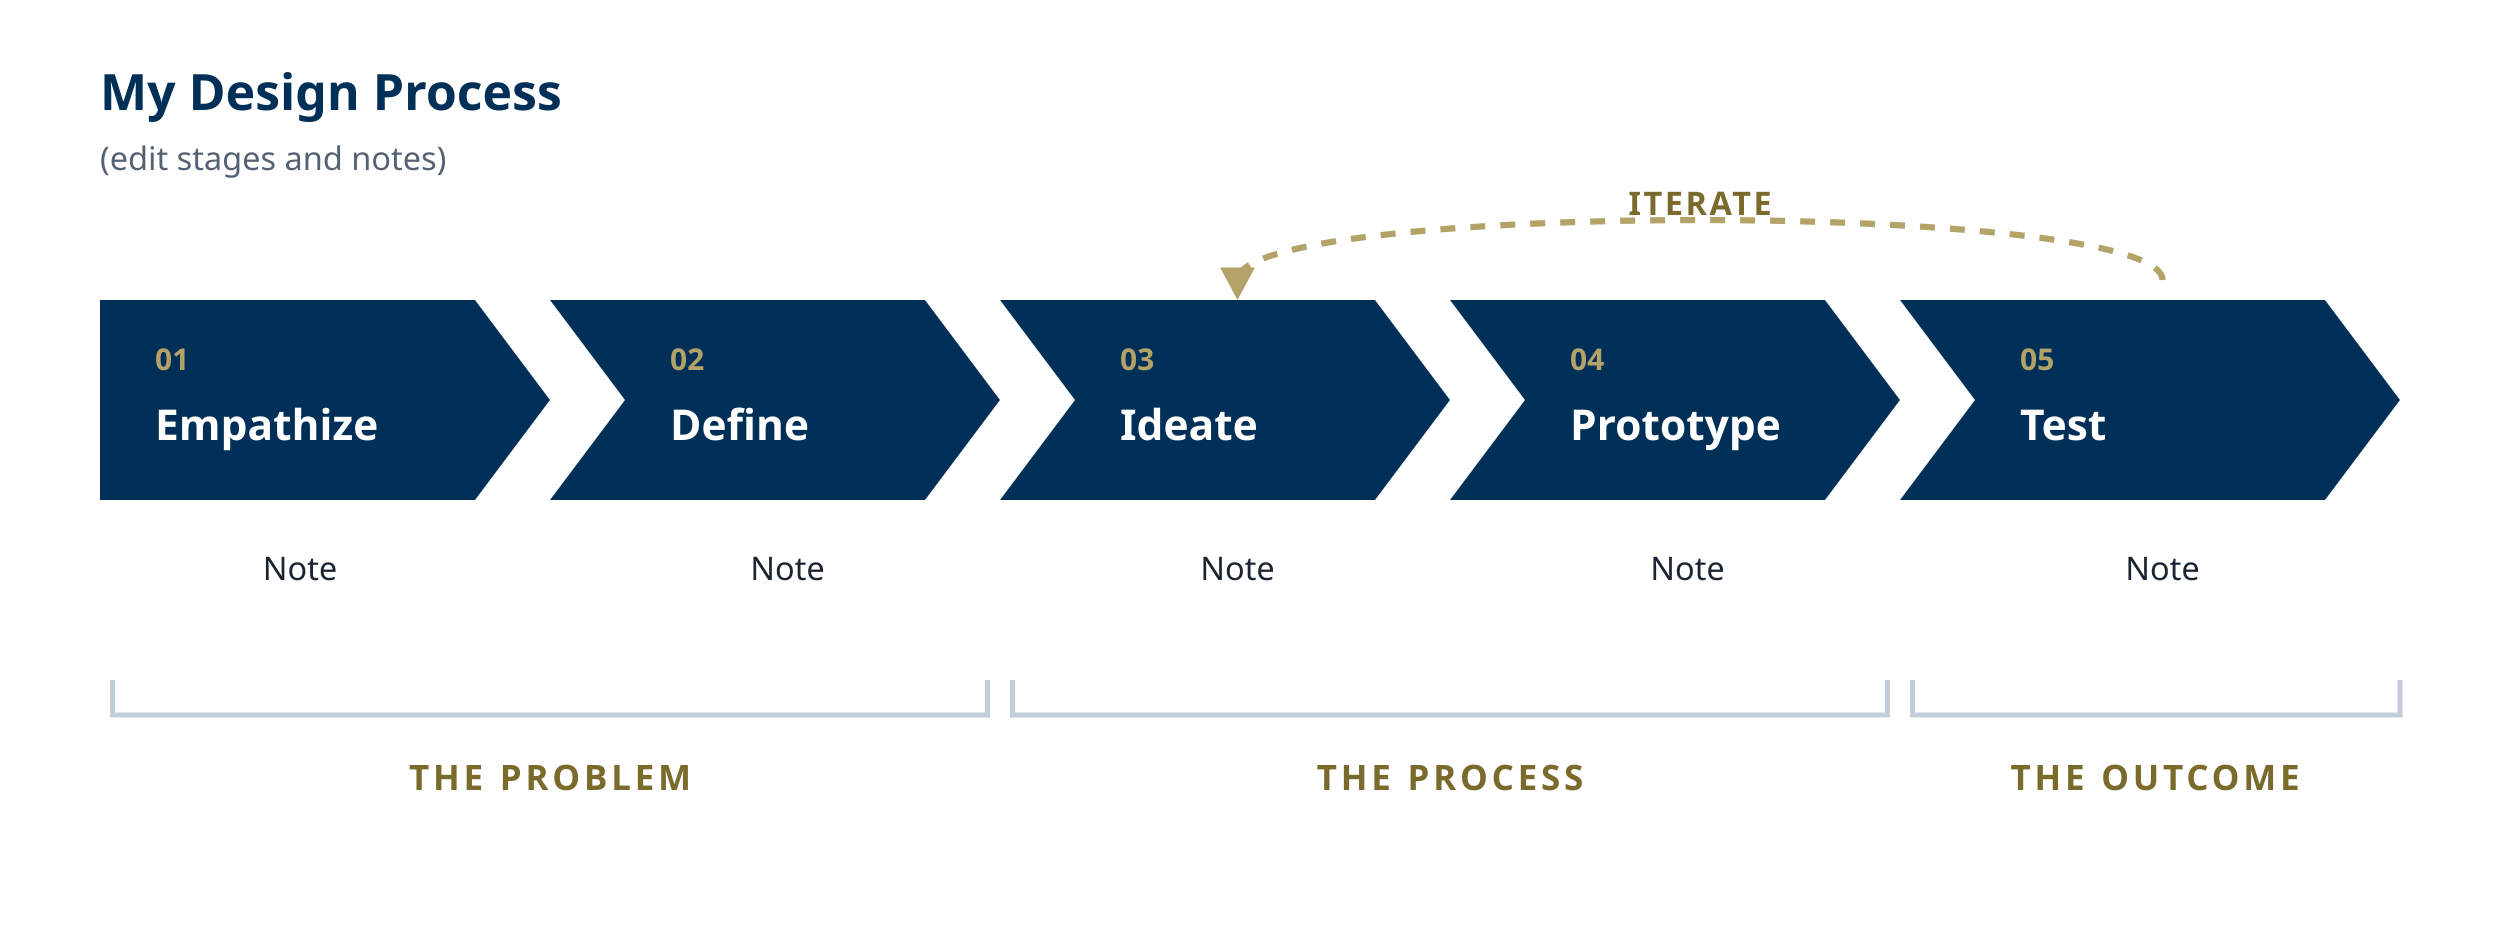
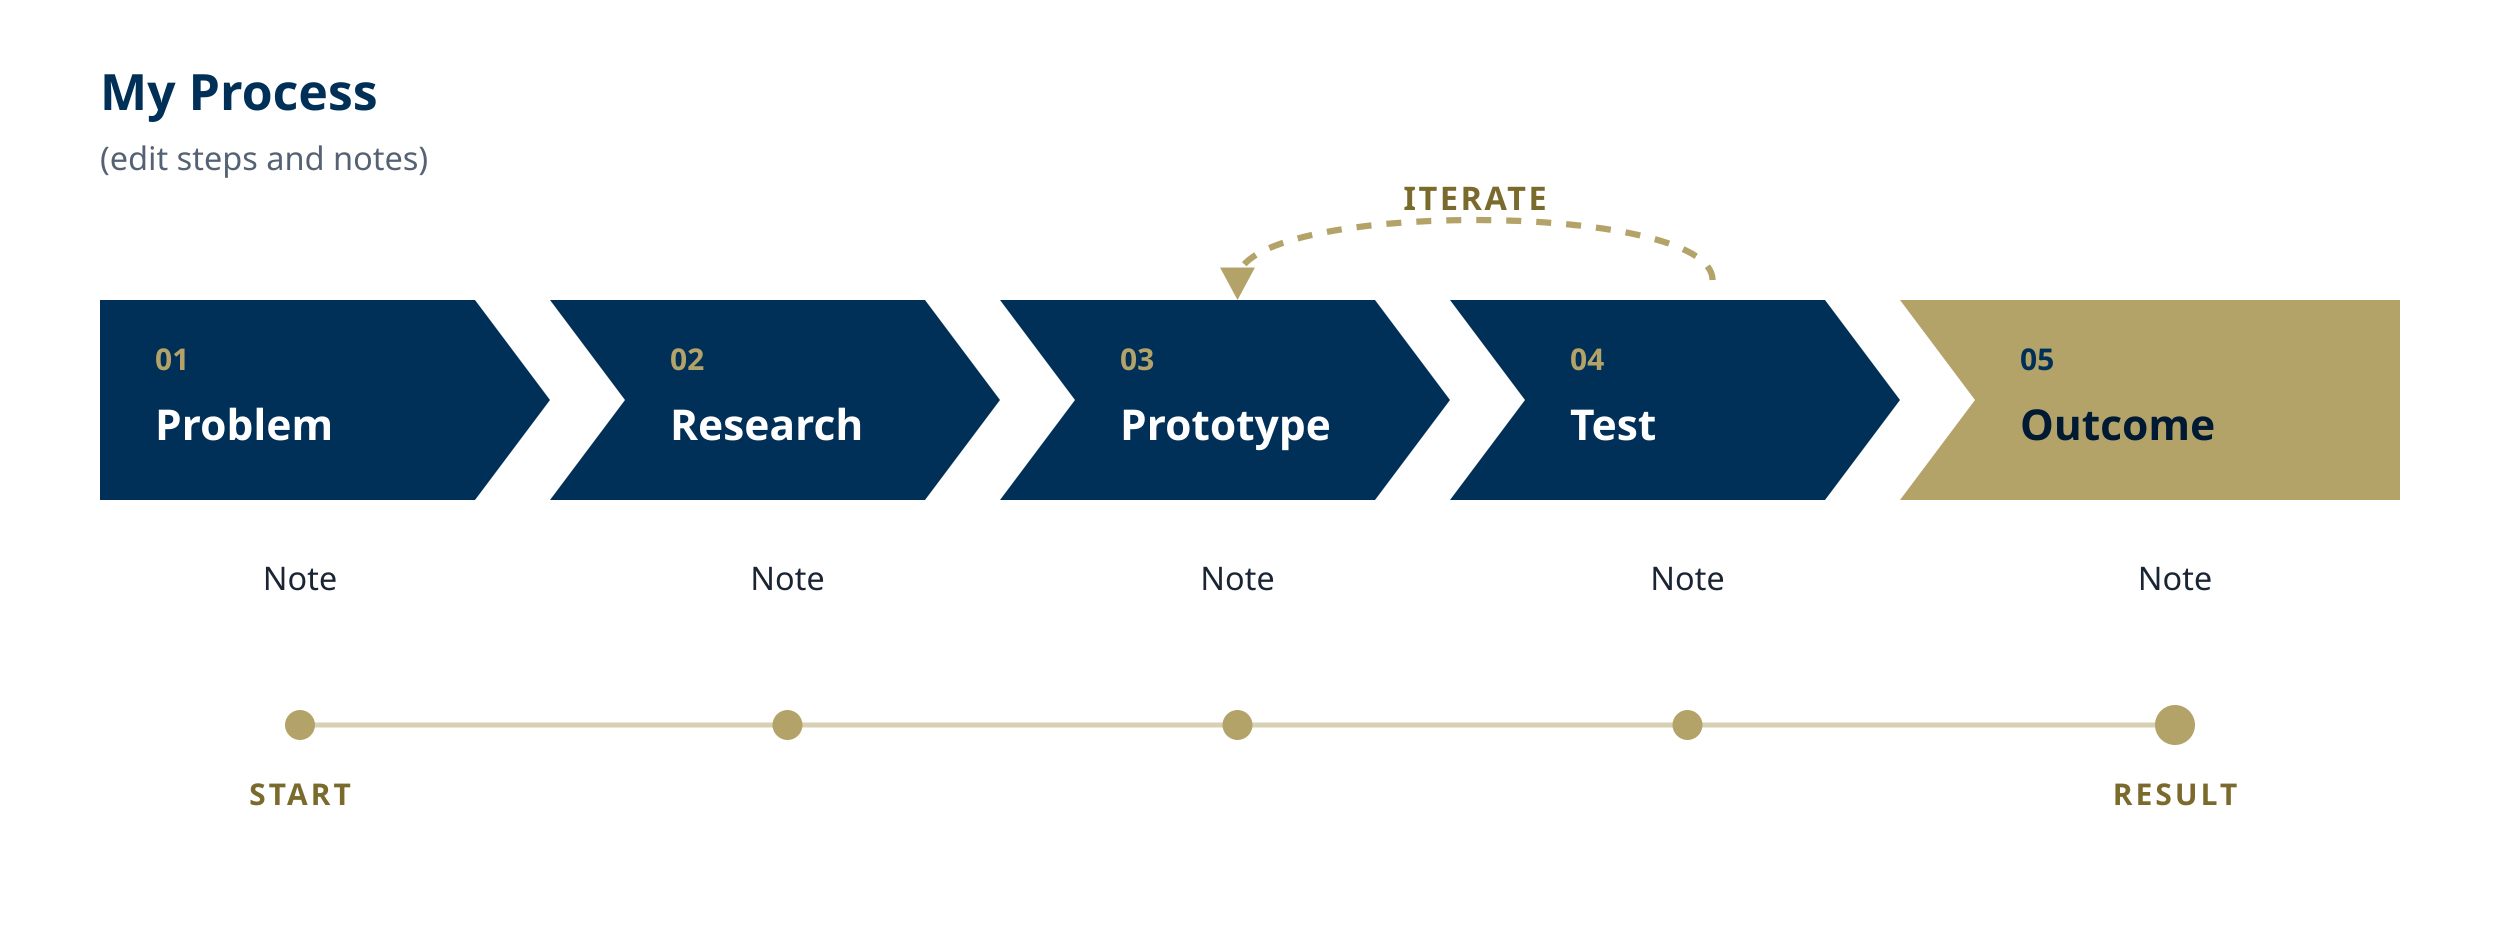
- <svg xmlns="http://www.w3.org/2000/svg" viewBox="0 0 1000 380" role="img" aria-label="Design process diagram: Empathize, Define, Ideate, Prototype, Test, with a loop back to iterate">
+ <svg xmlns="http://www.w3.org/2000/svg" viewBox="0 0 1000 380" role="img" aria-label="Project process diagram: Problem, Research, Prototype, Test, Outcome, with a loop from Test back to Prototype">
  <style>
    .bg { fill: #ffffff; }
    .title { fill: #003057; }
    .muted { fill: #556274; }
    .stage { fill: #003057; }
+     .stage-end { fill: #b3a369; }
    .stage-text { fill: #ffffff; }
+     .stage-end-text { fill: #001a33; }
    .num { fill: #b3a369; }
+     .num-end { fill: #003057; }
    .note { fill: #1a2433; }
    .loop { stroke: #b3a369; }
    .loop-head { fill: #b3a369; }
-     .bracket { stroke: #c3ccd9; }
    .phase { fill: #7a6a2c; }
    @media (prefers-color-scheme: dark) {
      .bg { fill: #121c2c; }
      .title { fill: #f2f5f9; }
      .muted { fill: #9aa8bb; }
      .stage { fill: #1f3556; }
+       .stage-end { fill: #c9b97d; }
      .stage-text { fill: #f2f5f9; }
      .note { fill: #dfe6ef; }
-       .bracket { stroke: #34465f; }
      .phase { fill: #d6c58a; }
    }
    text { font-family: "Segoe UI", system-ui, -apple-system, sans-serif; }
  </style>
  <rect class="bg" width="1000" height="380" />
-   <text class="title" x="40" y="44" font-size="20" font-weight="700">My Design Process</text>
-   <text class="muted" x="40" y="68" font-size="13">(edit stages and notes)</text>
-   <path class="loop" d="M865 112 C865 80 495 80 495 112" fill="none" stroke-width="2.5" stroke-dasharray="6 6" />
+   <text class="title" x="40" y="44" font-size="20" font-weight="700">My Process</text>
+   <text class="muted" x="40" y="68" font-size="13">(edit steps and notes)</text>
+   <path class="loop" d="M685 112 C685 80 495 80 495 112" fill="none" stroke-width="2.5" stroke-dasharray="6 6" />
  <path class="loop-head" d="M495 120l-7-13h14z" />
-   <text class="phase" x="680" y="86" font-size="13" font-weight="700" text-anchor="middle" letter-spacing="1">ITERATE</text>
+   <text class="phase" x="590" y="84" font-size="13" font-weight="700" text-anchor="middle" letter-spacing="1">ITERATE</text>
  <g>
    <path class="stage" d="M40 120h150l30 40-30 40H40z" />
    <path class="stage" d="M220 120h150l30 40-30 40H220l30-40z" />
    <path class="stage" d="M400 120h150l30 40-30 40H400l30-40z" />
    <path class="stage" d="M580 120h150l30 40-30 40H580l30-40z" />
-     <path class="stage" d="M760 120h170l30 40-30 40H760l30-40z" />
+     <path class="stage-end" d="M760 120h200v80H760l30-40z" />
  </g>
-   <g font-size="12" font-weight="700" class="num">
-     <text x="62" y="148">01</text>
-     <text x="268" y="148">02</text>
-     <text x="448" y="148">03</text>
-     <text x="628" y="148">04</text>
-     <text x="808" y="148">05</text>
+   <g font-size="12" font-weight="700">
+     <text class="num" x="62" y="148">01</text>
+     <text class="num" x="268" y="148">02</text>
+     <text class="num" x="448" y="148">03</text>
+     <text class="num" x="628" y="148">04</text>
+     <text class="num-end" x="808" y="148">05</text>
  </g>
-   <g class="stage-text" font-size="17" font-weight="700">
-     <text x="62" y="176">Empathize</text>
-     <text x="268" y="176">Define</text>
-     <text x="448" y="176">Ideate</text>
-     <text x="628" y="176">Prototype</text>
-     <text x="808" y="176">Test</text>
+   <g font-size="17" font-weight="700">
+     <text class="stage-text" x="62" y="176">Problem</text>
+     <text class="stage-text" x="268" y="176">Research</text>
+     <text class="stage-text" x="448" y="176">Prototype</text>
+     <text class="stage-text" x="628" y="176">Test</text>
+     <text class="stage-end-text" x="808" y="176">Outcome</text>
  </g>
  <g class="note" font-size="13" text-anchor="middle">
-     <text x="120" y="232">Note</text>
-     <text x="315" y="232">Note</text>
-     <text x="495" y="232">Note</text>
-     <text x="675" y="232">Note</text>
-     <text x="865" y="232">Note</text>
+     <text x="120" y="236">Note</text>
+     <text x="315" y="236">Note</text>
+     <text x="495" y="236">Note</text>
+     <text x="675" y="236">Note</text>
+     <text x="870" y="236">Note</text>
  </g>
-   <g class="bracket" fill="none" stroke-width="2">
-     <path d="M45 272v14h350v-14" />
-     <path d="M405 272v14h350v-14" />
-     <path d="M765 272v14h195v-14" />
+   <path d="M120 290H870" stroke="#b3a369" stroke-opacity=".5" stroke-width="2" />
+   <g fill="#b3a369">
+     <circle cx="120" cy="290" r="6" />
+     <circle cx="315" cy="290" r="6" />
+     <circle cx="495" cy="290" r="6" />
+     <circle cx="675" cy="290" r="6" />
+     <circle cx="870" cy="290" r="8" />
  </g>
-   <g class="phase" font-size="14" font-weight="700" text-anchor="middle" letter-spacing="1.5">
-     <text x="220" y="316">THE PROBLEM</text>
-     <text x="580" y="316">THE PROCESS</text>
-     <text x="862" y="316">THE OUTCOME</text>
+   <g class="phase" font-size="12" font-weight="700" text-anchor="middle" letter-spacing="1.2">
+     <text x="120" y="322">START</text>
+     <text x="870" y="322">RESULT</text>
  </g>
</svg>
